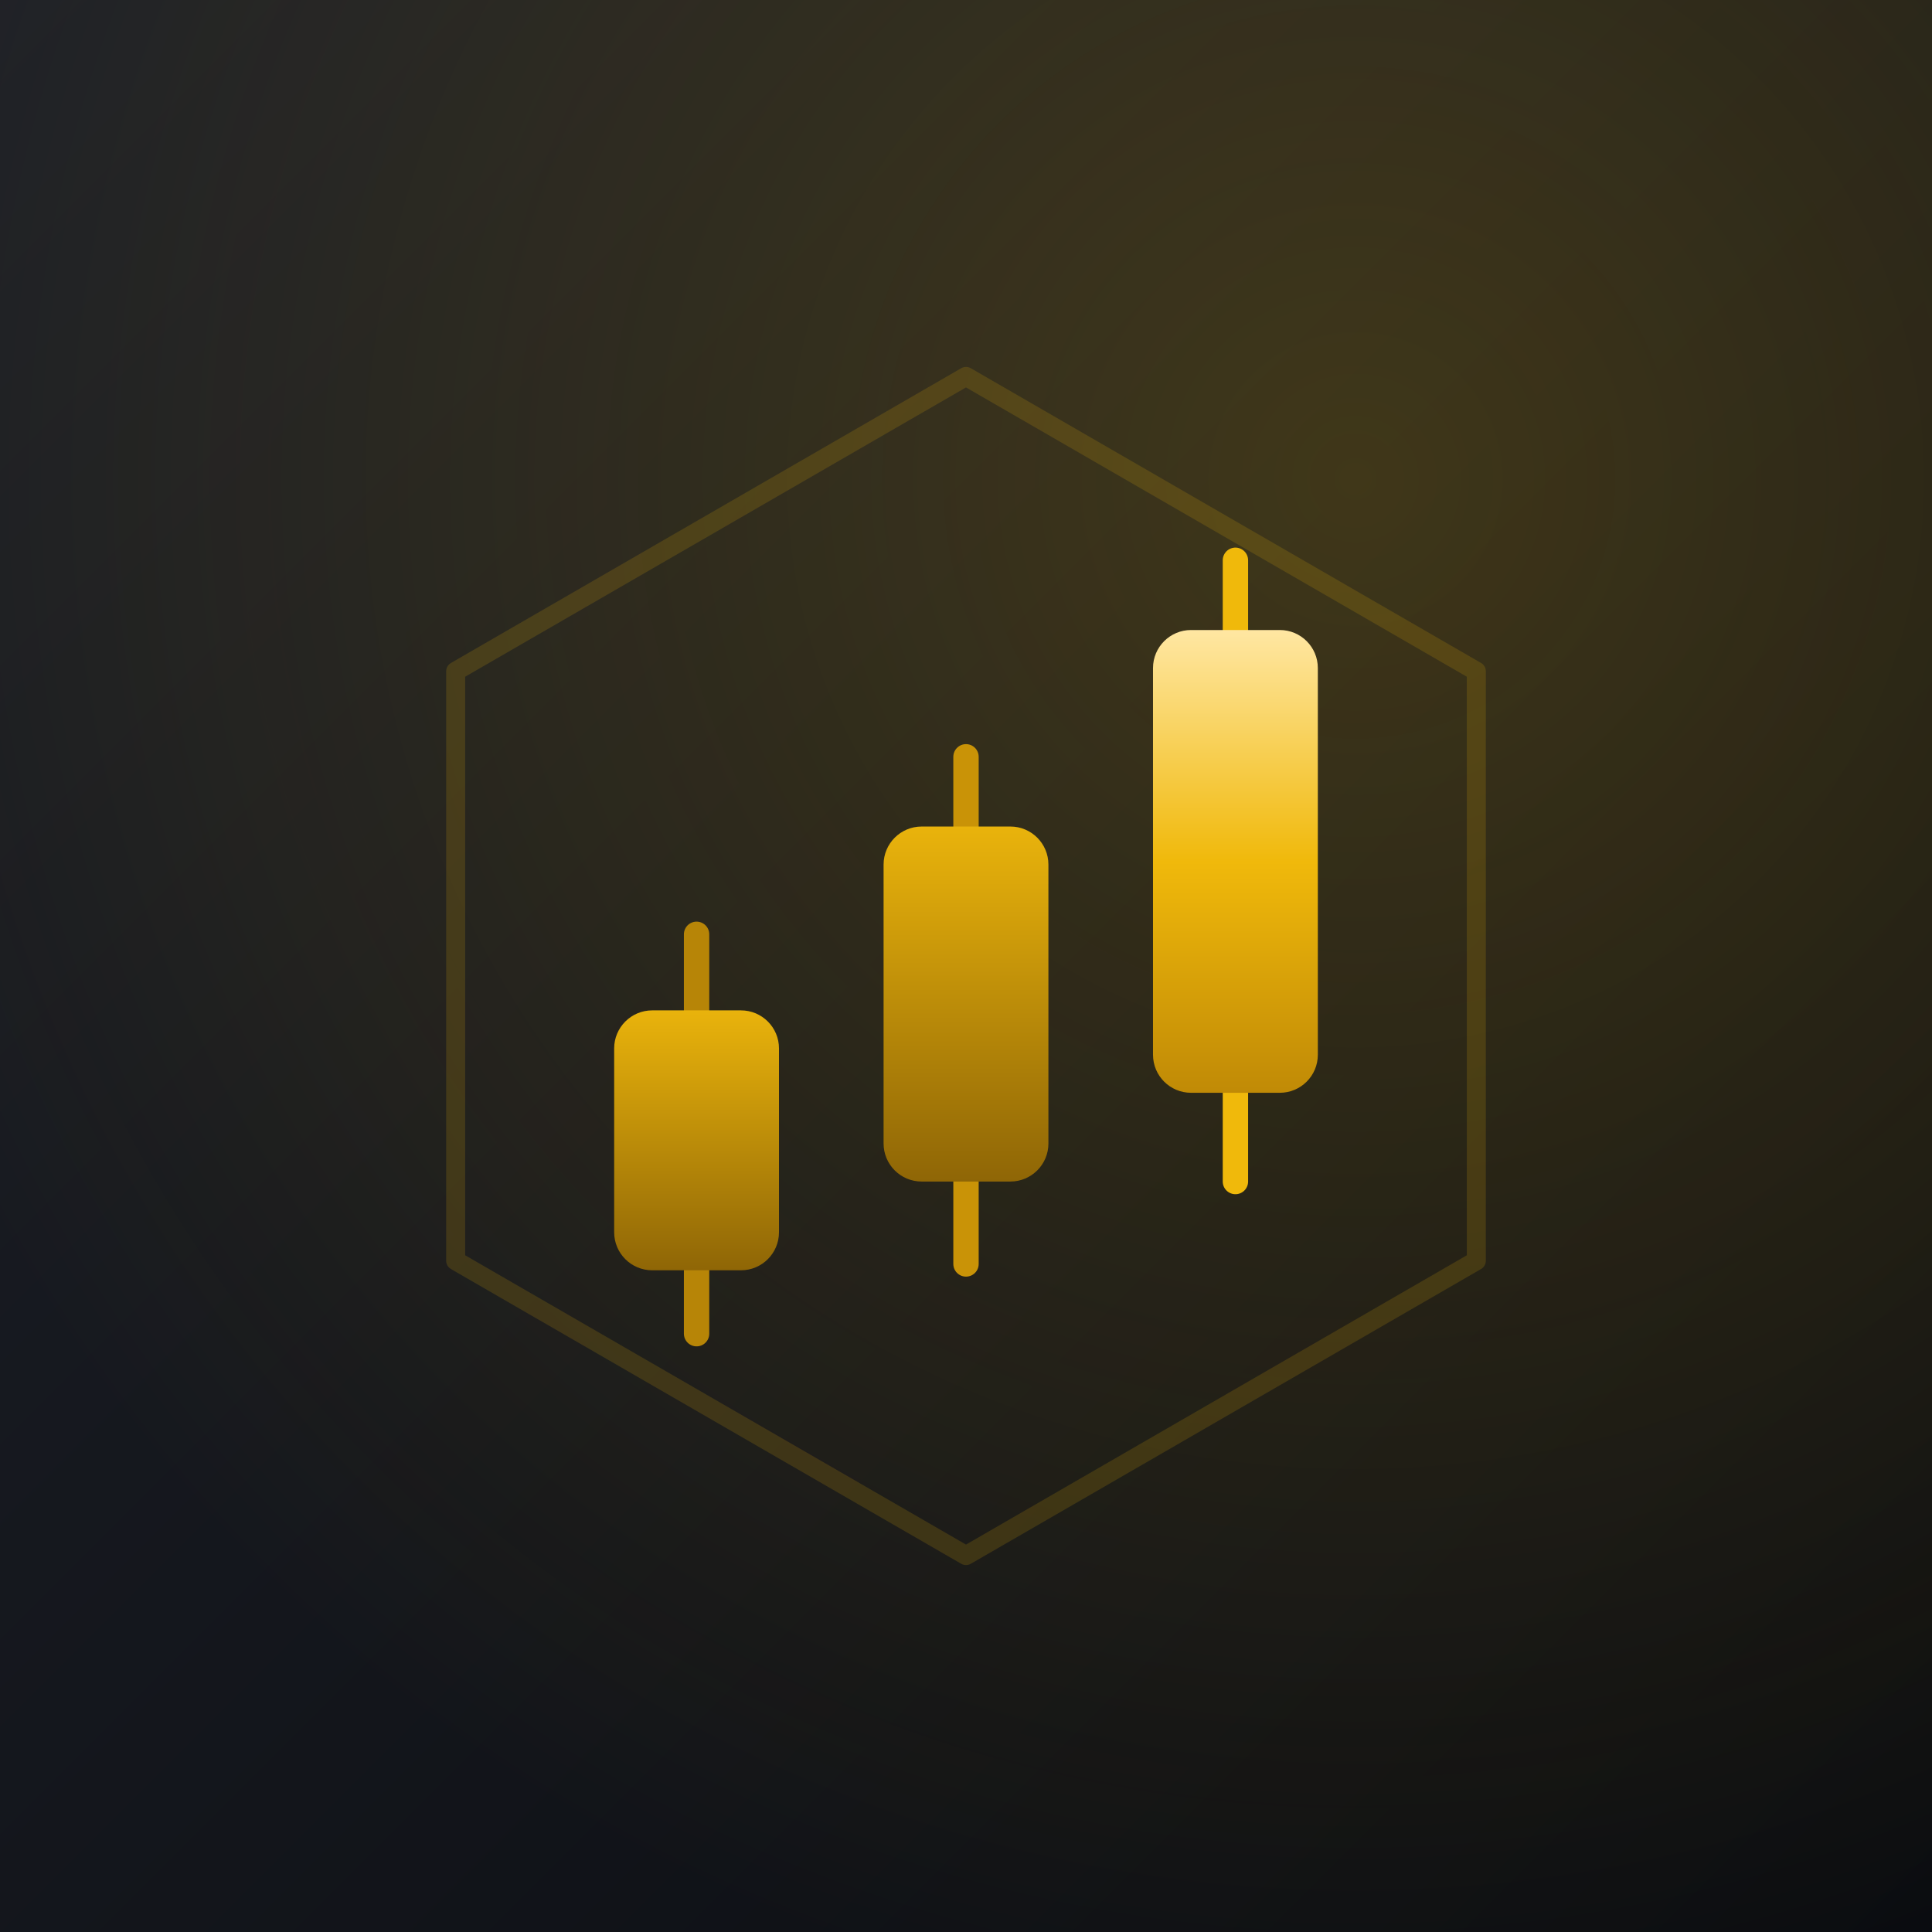
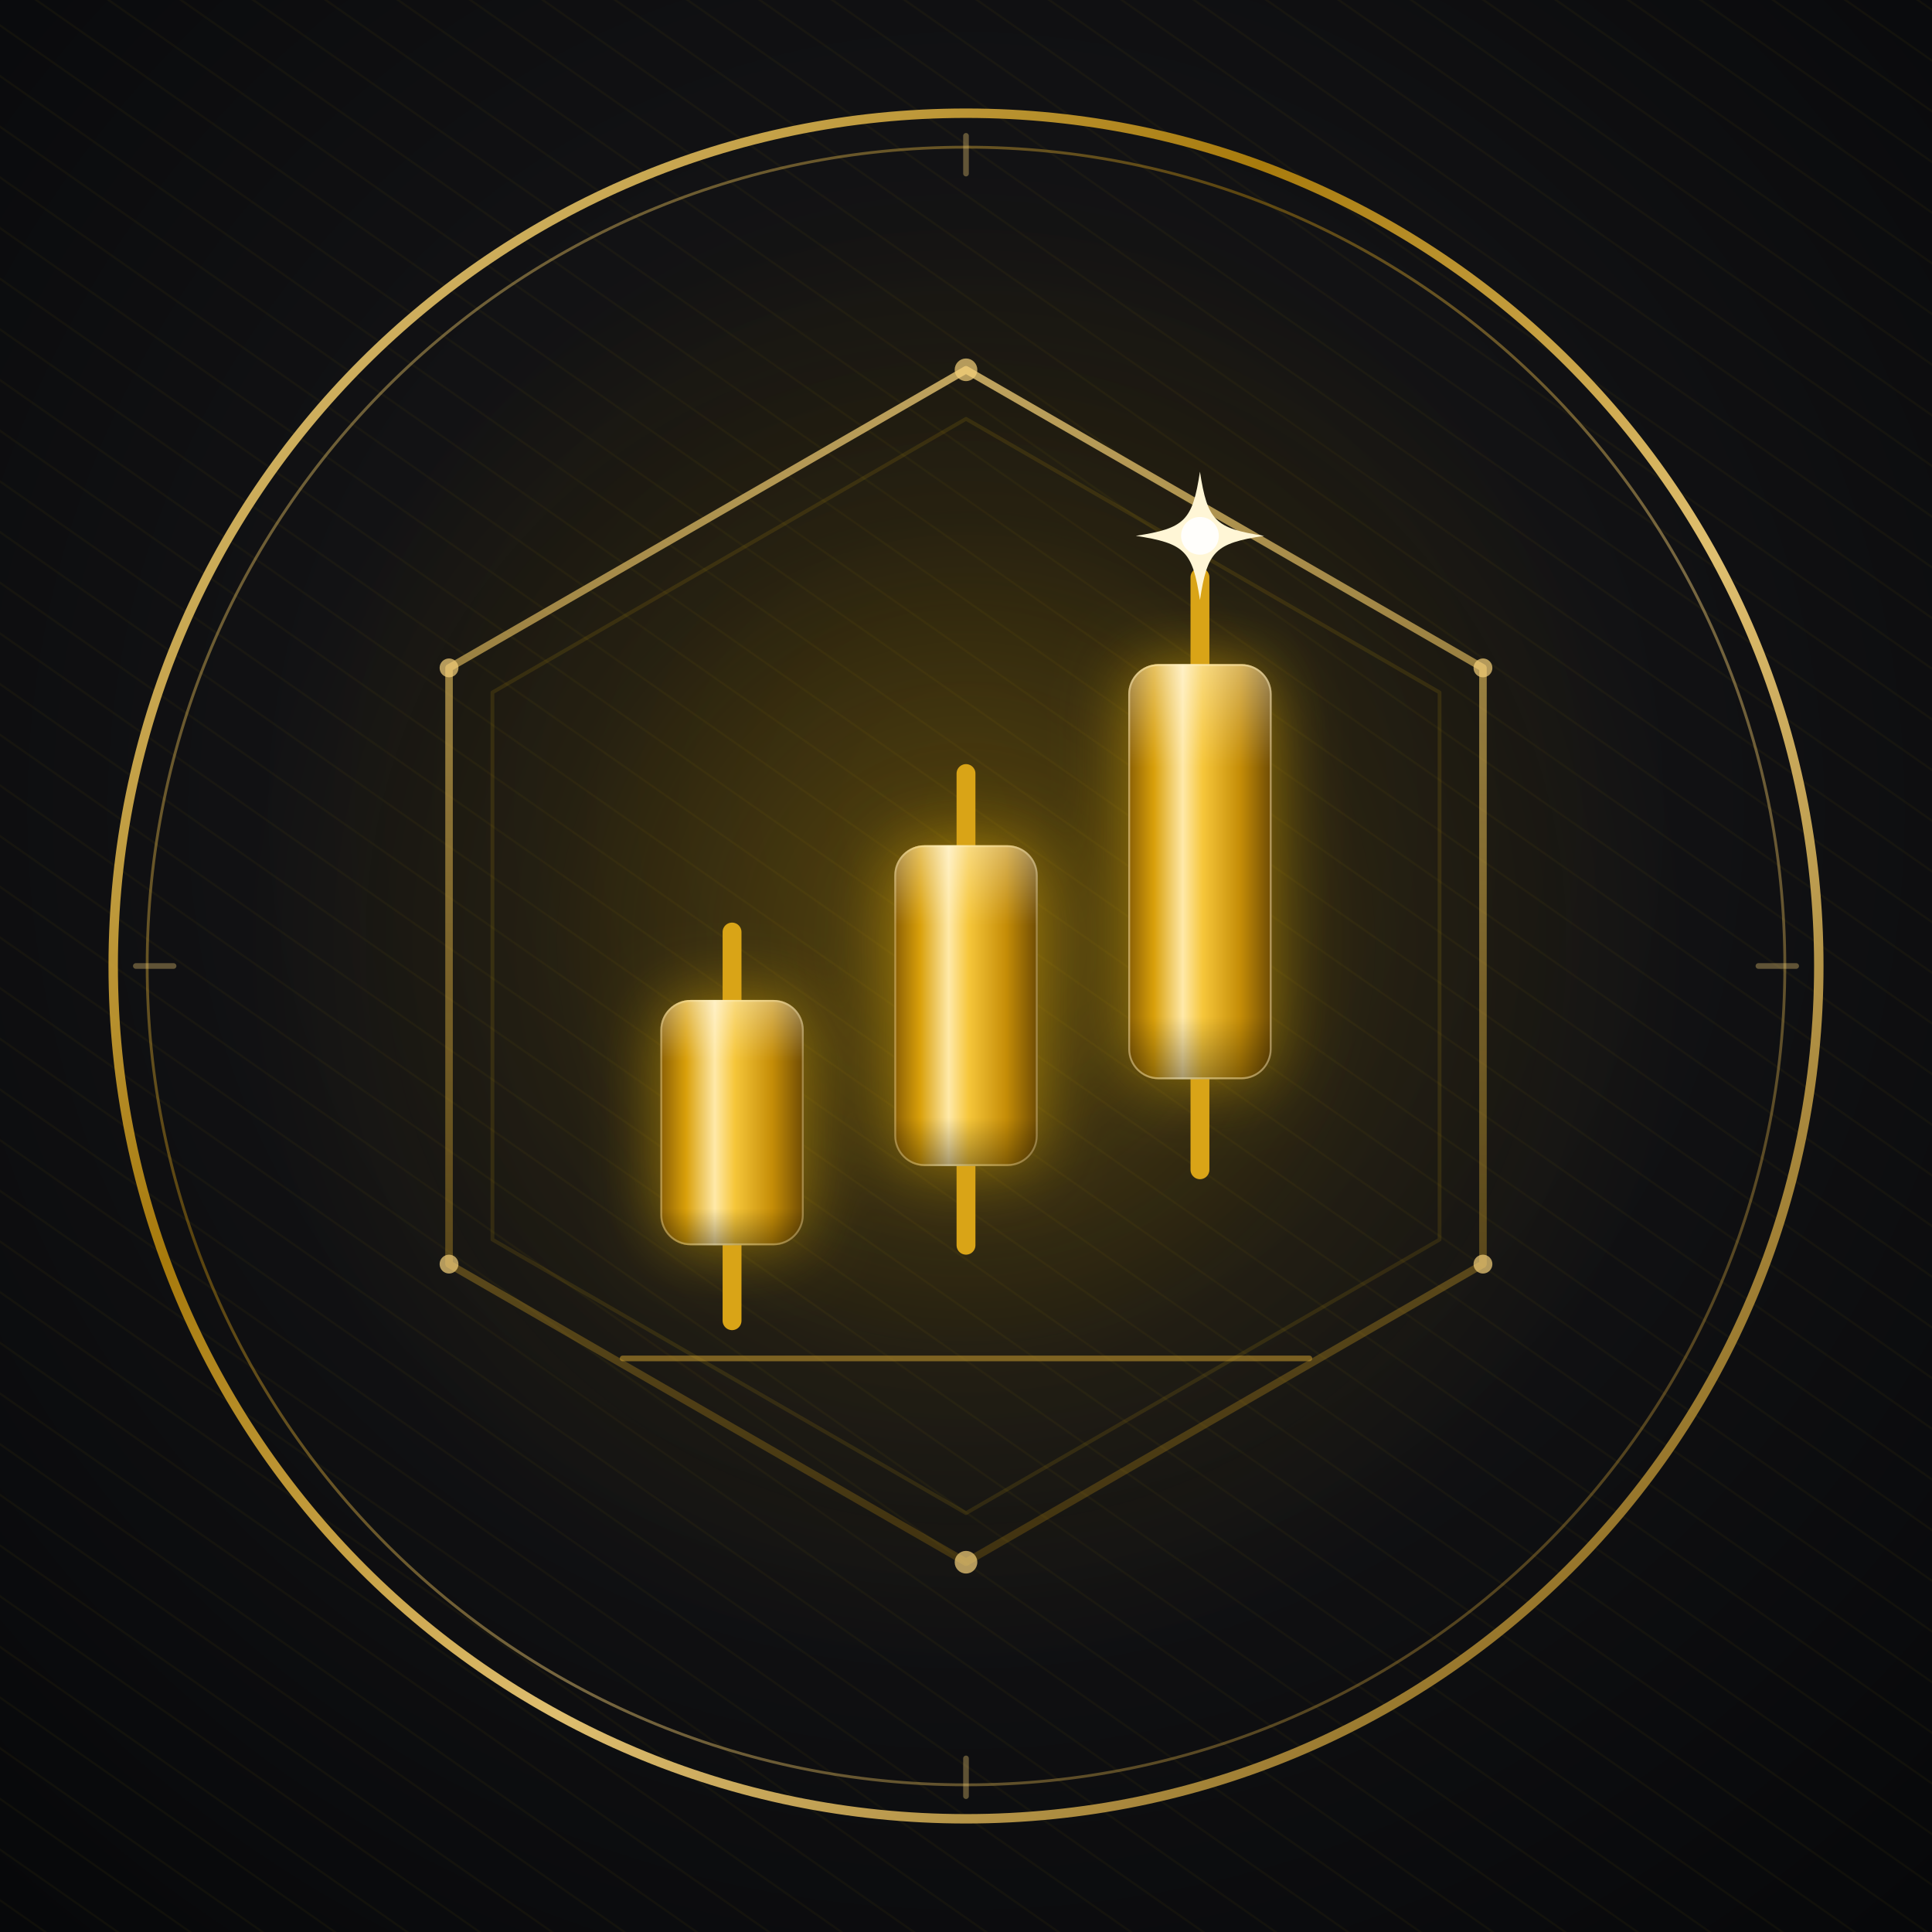
- <svg xmlns="http://www.w3.org/2000/svg" viewBox="0 0 512 512" width="512" height="512">
+ <svg xmlns="http://www.w3.org/2000/svg" viewBox="0 0 1024 1024" width="1024" height="1024">
  <defs>
-     <linearGradient id="bg" x1="0" y1="0" x2="1" y2="1">
-       <stop offset="0" stop-color="#1d2028" />
-       <stop offset="1" stop-color="#0a0c10" />
-     </linearGradient>
-     <radialGradient id="glow" cx="0.7" cy="0.25" r="0.8">
-       <stop offset="0" stop-color="#f0b90b" stop-opacity="0.20" />
+     <radialGradient id="bg" cx="0.5" cy="0.42" r="0.75">
+       <stop offset="0" stop-color="#1f1a0d" />
+       <stop offset="0.45" stop-color="#121214" />
+       <stop offset="1" stop-color="#07080a" />
+     </radialGradient>
+     <radialGradient id="halo" cx="0.5" cy="0.5" r="0.5">
+       <stop offset="0" stop-color="#f0b90b" stop-opacity="0.28" />
+       <stop offset="0.6" stop-color="#f0b90b" stop-opacity="0.06" />
      <stop offset="1" stop-color="#f0b90b" stop-opacity="0" />
    </radialGradient>
-     <linearGradient id="gold" x1="0" y1="0" x2="0" y2="1">
+     <linearGradient id="metal" x1="0" y1="0" x2="1" y2="0">
+       <stop offset="0" stop-color="#8a5f05" />
+       <stop offset="0.18" stop-color="#d9a00a" />
+       <stop offset="0.38" stop-color="#ffe9a8" />
+       <stop offset="0.52" stop-color="#f6c63a" />
+       <stop offset="0.78" stop-color="#c58d07" />
+       <stop offset="1" stop-color="#6e4b04" />
+     </linearGradient>
+     <linearGradient id="metalV" x1="0" y1="0" x2="0" y2="1">
+       <stop offset="0" stop-color="#ffffff" stop-opacity="0.35" />
+       <stop offset="0.25" stop-color="#ffffff" stop-opacity="0" />
+       <stop offset="0.85" stop-color="#000000" stop-opacity="0" />
+       <stop offset="1" stop-color="#000000" stop-opacity="0.35" />
+     </linearGradient>
+     <linearGradient id="ring" x1="0" y1="0" x2="1" y2="1">
      <stop offset="0" stop-color="#ffe7a3" />
-       <stop offset="0.5" stop-color="#f0b90b" />
-       <stop offset="1" stop-color="#c08a06" />
+       <stop offset="0.35" stop-color="#b8860b" />
+       <stop offset="0.6" stop-color="#f6d27a" />
+       <stop offset="1" stop-color="#7a5605" />
    </linearGradient>
-     <linearGradient id="gold2" x1="0" y1="0" x2="0" y2="1">
-       <stop offset="0" stop-color="#e9b30c" />
-       <stop offset="1" stop-color="#8f6606" />
+     <linearGradient id="hex" x1="0" y1="0" x2="0" y2="1">
+       <stop offset="0" stop-color="#f6d27a" stop-opacity="0.75" />
+       <stop offset="1" stop-color="#b8860b" stop-opacity="0.25" />
    </linearGradient>
-     <linearGradient id="edge" x1="0" y1="0" x2="0" y2="1">
-       <stop offset="0" stop-color="#ffffff" stop-opacity="0.18" />
-       <stop offset="1" stop-color="#ffffff" stop-opacity="0.02" />
-     </linearGradient>
+     <pattern id="guilloche" width="22" height="22" patternUnits="userSpaceOnUse" patternTransform="rotate(35)">
+       <path d="M0 11 H22" stroke="#f0b90b" stroke-opacity="0.045" stroke-width="1" />
+     </pattern>
+     <filter id="glow" x="-50%" y="-50%" width="200%" height="200%">
+       <feGaussianBlur stdDeviation="18" />
+     </filter>
+     <clipPath id="disc">
+       <circle cx="512" cy="512" r="512" />
+     </clipPath>
  </defs>
-   <rect width="512" height="512" fill="url(#bg)" />
-   <rect width="512" height="512" fill="url(#glow)" />
-   <g transform="translate(256 256) scale(0.84) translate(-256 -256)">
-     <path d="M256 70 L417 163 L417 349 L256 442 L95 349 L95 163 Z" fill="none" stroke="#f0b90b" stroke-opacity="0.16" stroke-width="6" stroke-linejoin="round" />
-     <g stroke-linecap="round">
-       <line x1="171" y1="246" x2="171" y2="372" stroke="#b78507" stroke-width="8" />
-       <rect x="145" y="270" width="52" height="82" rx="12" fill="url(#gold2)" />
-       <line x1="256" y1="190" x2="256" y2="350" stroke="#c99307" stroke-width="8" />
-       <rect x="230" y="212" width="52" height="112" rx="12" fill="url(#gold2)" />
-       <line x1="341" y1="128" x2="341" y2="324" stroke="#f0b90b" stroke-width="8" />
-       <rect x="315" y="150" width="52" height="146" rx="12" fill="url(#gold)" />
-     </g>
+   <rect width="1024" height="1024" fill="url(#bg)" />
+   <rect width="1024" height="1024" fill="url(#guilloche)" />
+   <circle cx="512" cy="500" r="380" fill="url(#halo)" />
+   <circle cx="512" cy="512" r="452" fill="none" stroke="url(#ring)" stroke-width="5" opacity="0.9" />
+   <circle cx="512" cy="512" r="434" fill="none" stroke="url(#ring)" stroke-width="1.5" opacity="0.45" />
+   <g stroke="#f6d27a" stroke-opacity="0.35" stroke-width="3" stroke-linecap="round">
+     <line x1="512" y1="72" x2="512" y2="92" />
+     <line x1="512" y1="932" x2="512" y2="952" />
+     <line x1="72" y1="512" x2="92" y2="512" />
+     <line x1="932" y1="512" x2="952" y2="512" />
  </g>
+   <path d="M512 196 L786 354 L786 670 L512 828 L238 670 L238 354 Z" fill="none" stroke="url(#hex)" stroke-width="4" stroke-linejoin="round" />
+   <path d="M512 222 L763 367 L763 657 L512 802 L261 657 L261 367 Z" fill="none" stroke="#f0b90b" stroke-opacity="0.12" stroke-width="2" stroke-linejoin="round" />
+   <g fill="#f6d27a" opacity="0.7">
+     <circle cx="512" cy="196" r="6" />
+     <circle cx="786" cy="354" r="5" />
+     <circle cx="786" cy="670" r="5" />
+     <circle cx="512" cy="828" r="6" />
+     <circle cx="238" cy="670" r="5" />
+     <circle cx="238" cy="354" r="5" />
+   </g>
+   <g filter="url(#glow)" opacity="0.55">
+     <rect x="350" y="530" width="76" height="130" rx="18" fill="#f0b90b" />
+     <rect x="474" y="448" width="76" height="170" rx="18" fill="#f0b90b" />
+     <rect x="598" y="352" width="76" height="220" rx="18" fill="#f0b90b" />
+   </g>
+   <g stroke-linecap="round">
+     <line x1="388" y1="494" x2="388" y2="700" stroke="#d9a417" stroke-width="10" />
+     <rect x="350" y="530" width="76" height="130" rx="16" fill="url(#metal)" />
+     <rect x="350" y="530" width="76" height="130" rx="16" fill="url(#metalV)" />
+     <rect x="350.5" y="530.5" width="75" height="129" rx="15.5" fill="none" stroke="#fff3c4" stroke-opacity="0.35" />
+     <line x1="512" y1="410" x2="512" y2="660" stroke="#d9a417" stroke-width="10" />
+     <rect x="474" y="448" width="76" height="170" rx="16" fill="url(#metal)" />
+     <rect x="474" y="448" width="76" height="170" rx="16" fill="url(#metalV)" />
+     <rect x="474.5" y="448.5" width="75" height="169" rx="15.5" fill="none" stroke="#fff3c4" stroke-opacity="0.35" />
+     <line x1="636" y1="306" x2="636" y2="620" stroke="#d9a417" stroke-width="10" />
+     <rect x="598" y="352" width="76" height="220" rx="16" fill="url(#metal)" />
+     <rect x="598" y="352" width="76" height="220" rx="16" fill="url(#metalV)" />
+     <rect x="598.5" y="352.5" width="75" height="219" rx="15.5" fill="none" stroke="#fff3c4" stroke-opacity="0.45" />
+   </g>
+   <g transform="translate(636 284)">
+     <path d="M0 -34 C 4 -8, 8 -4, 34 0 C 8 4, 4 8, 0 34 C -4 8, -8 4, -34 0 C -8 -4, -4 -8, 0 -34 Z" fill="#fff6d6" />
+     <circle r="10" fill="#ffffff" opacity="0.9" />
+   </g>
+   <path d="M330 720 H694" stroke="#c99a2e" stroke-width="3" stroke-linecap="round" opacity="0.55" />
</svg>
